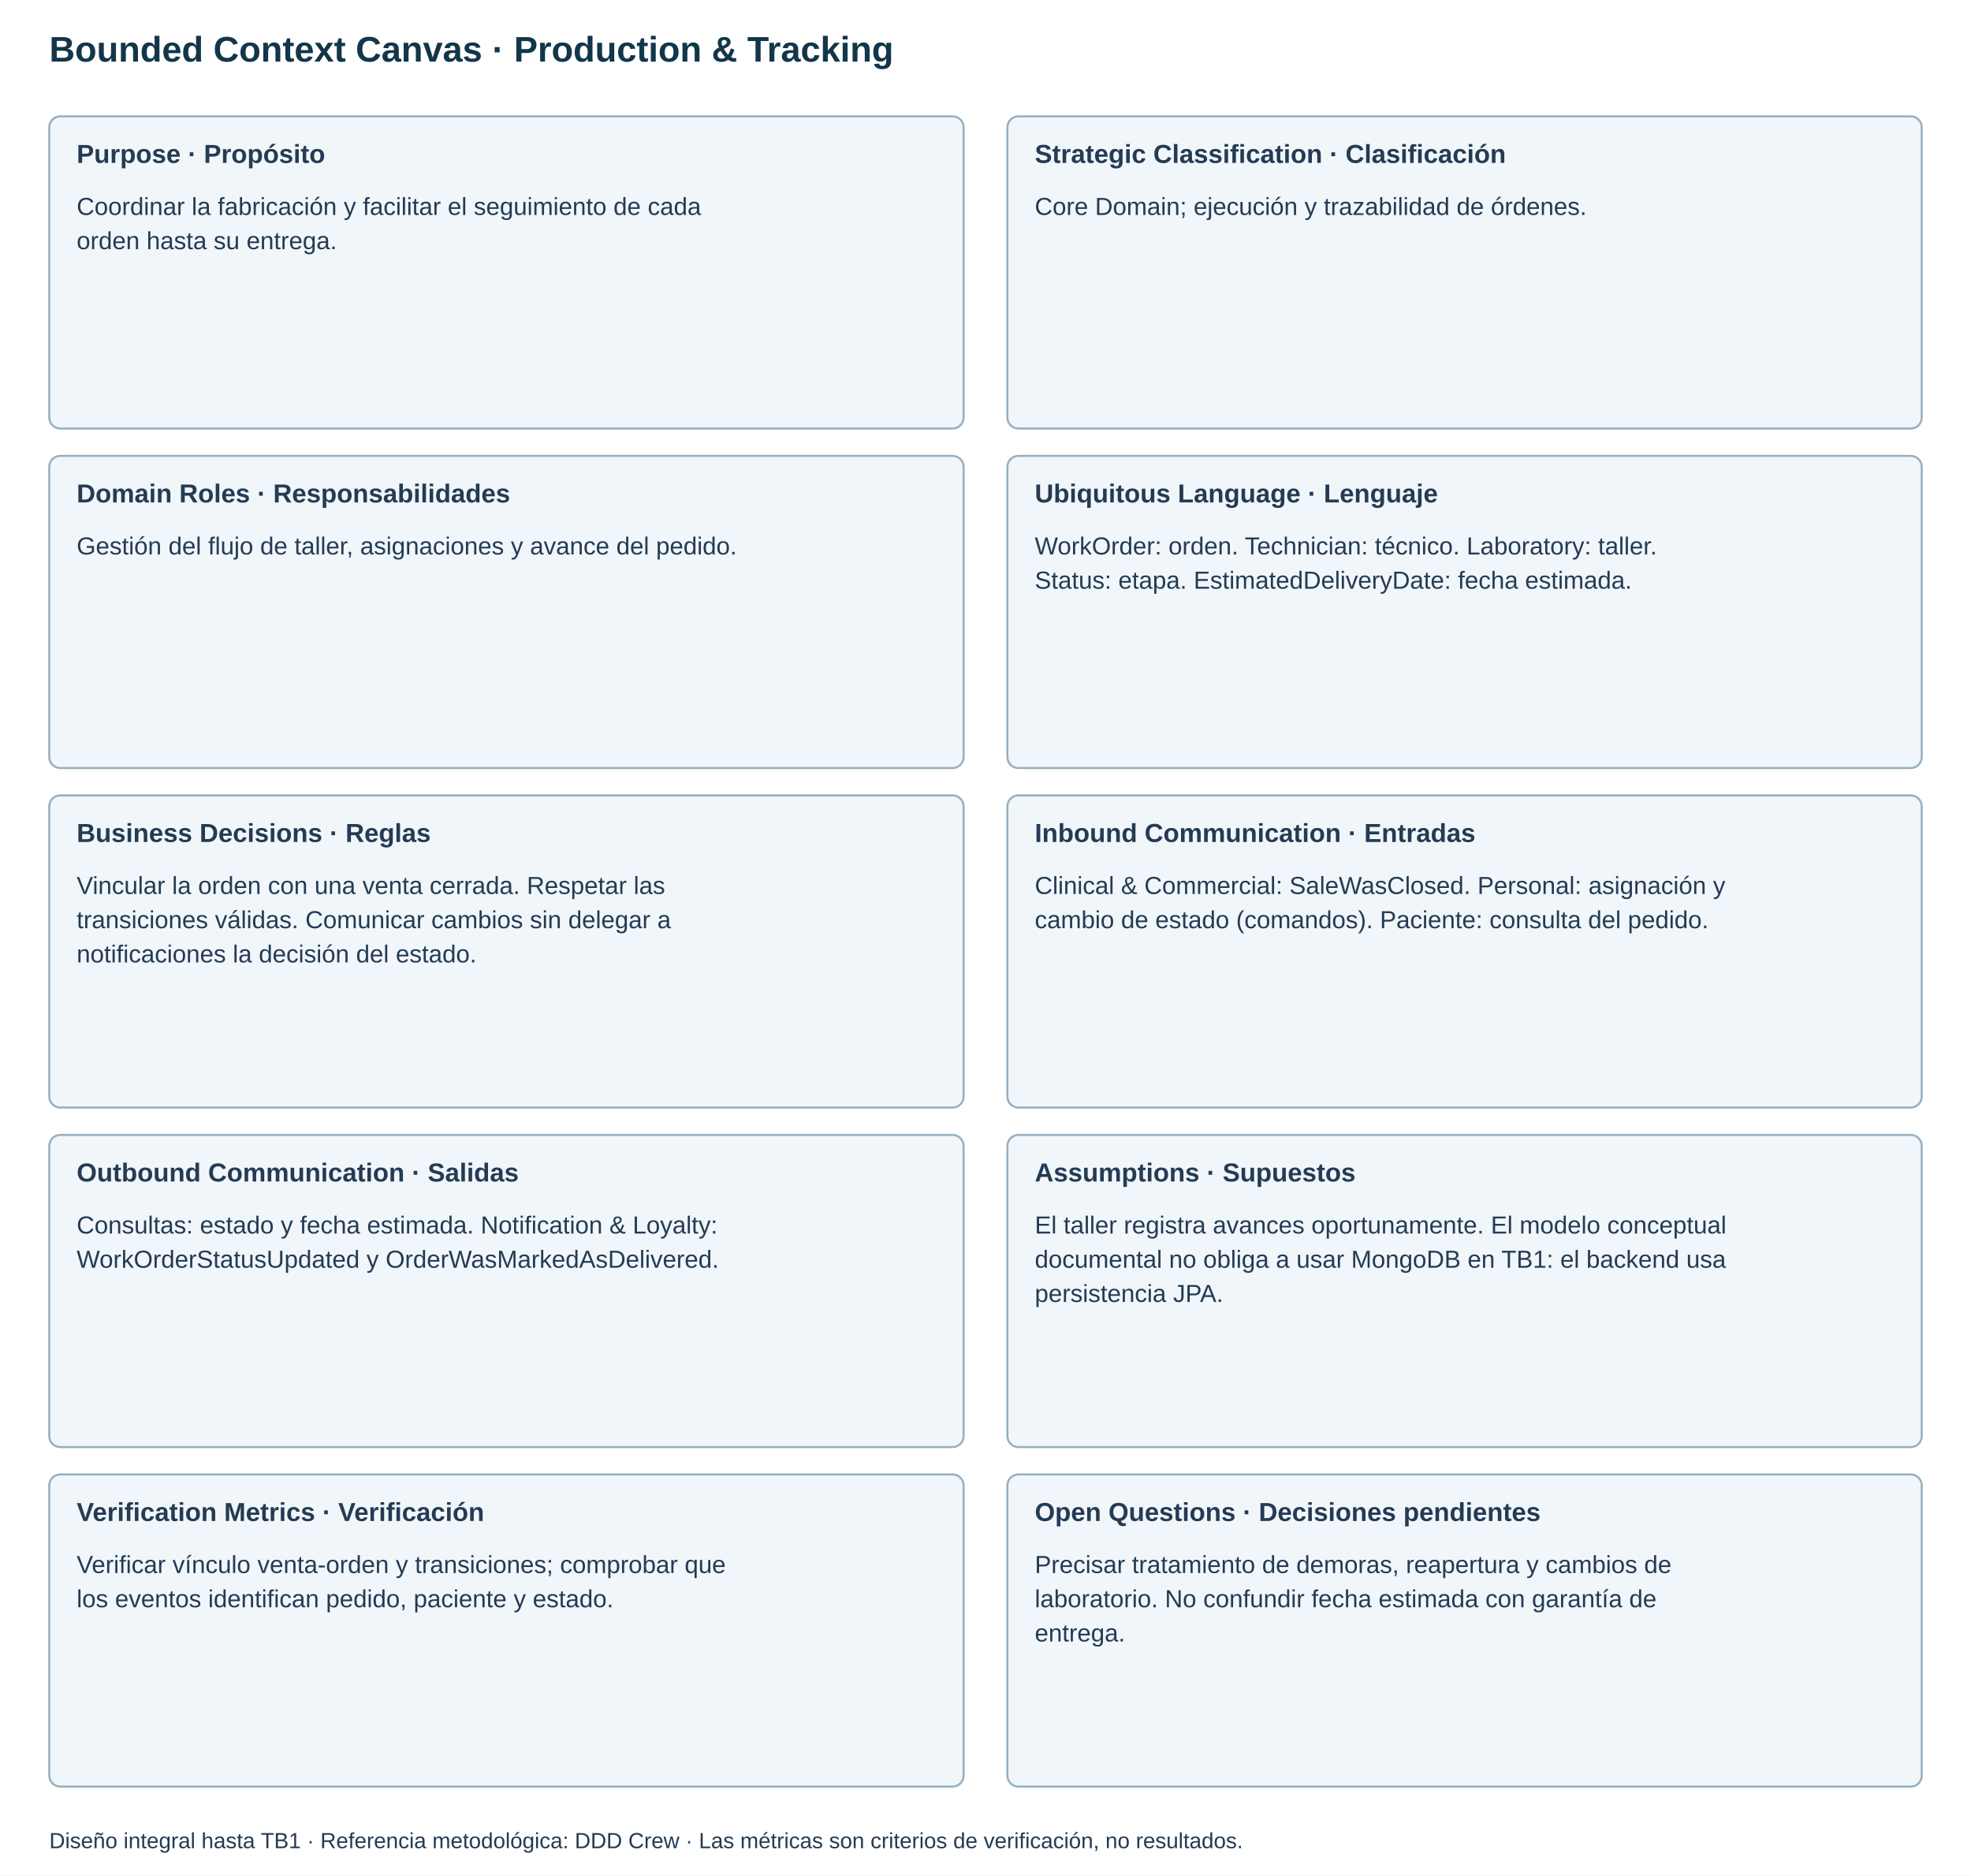
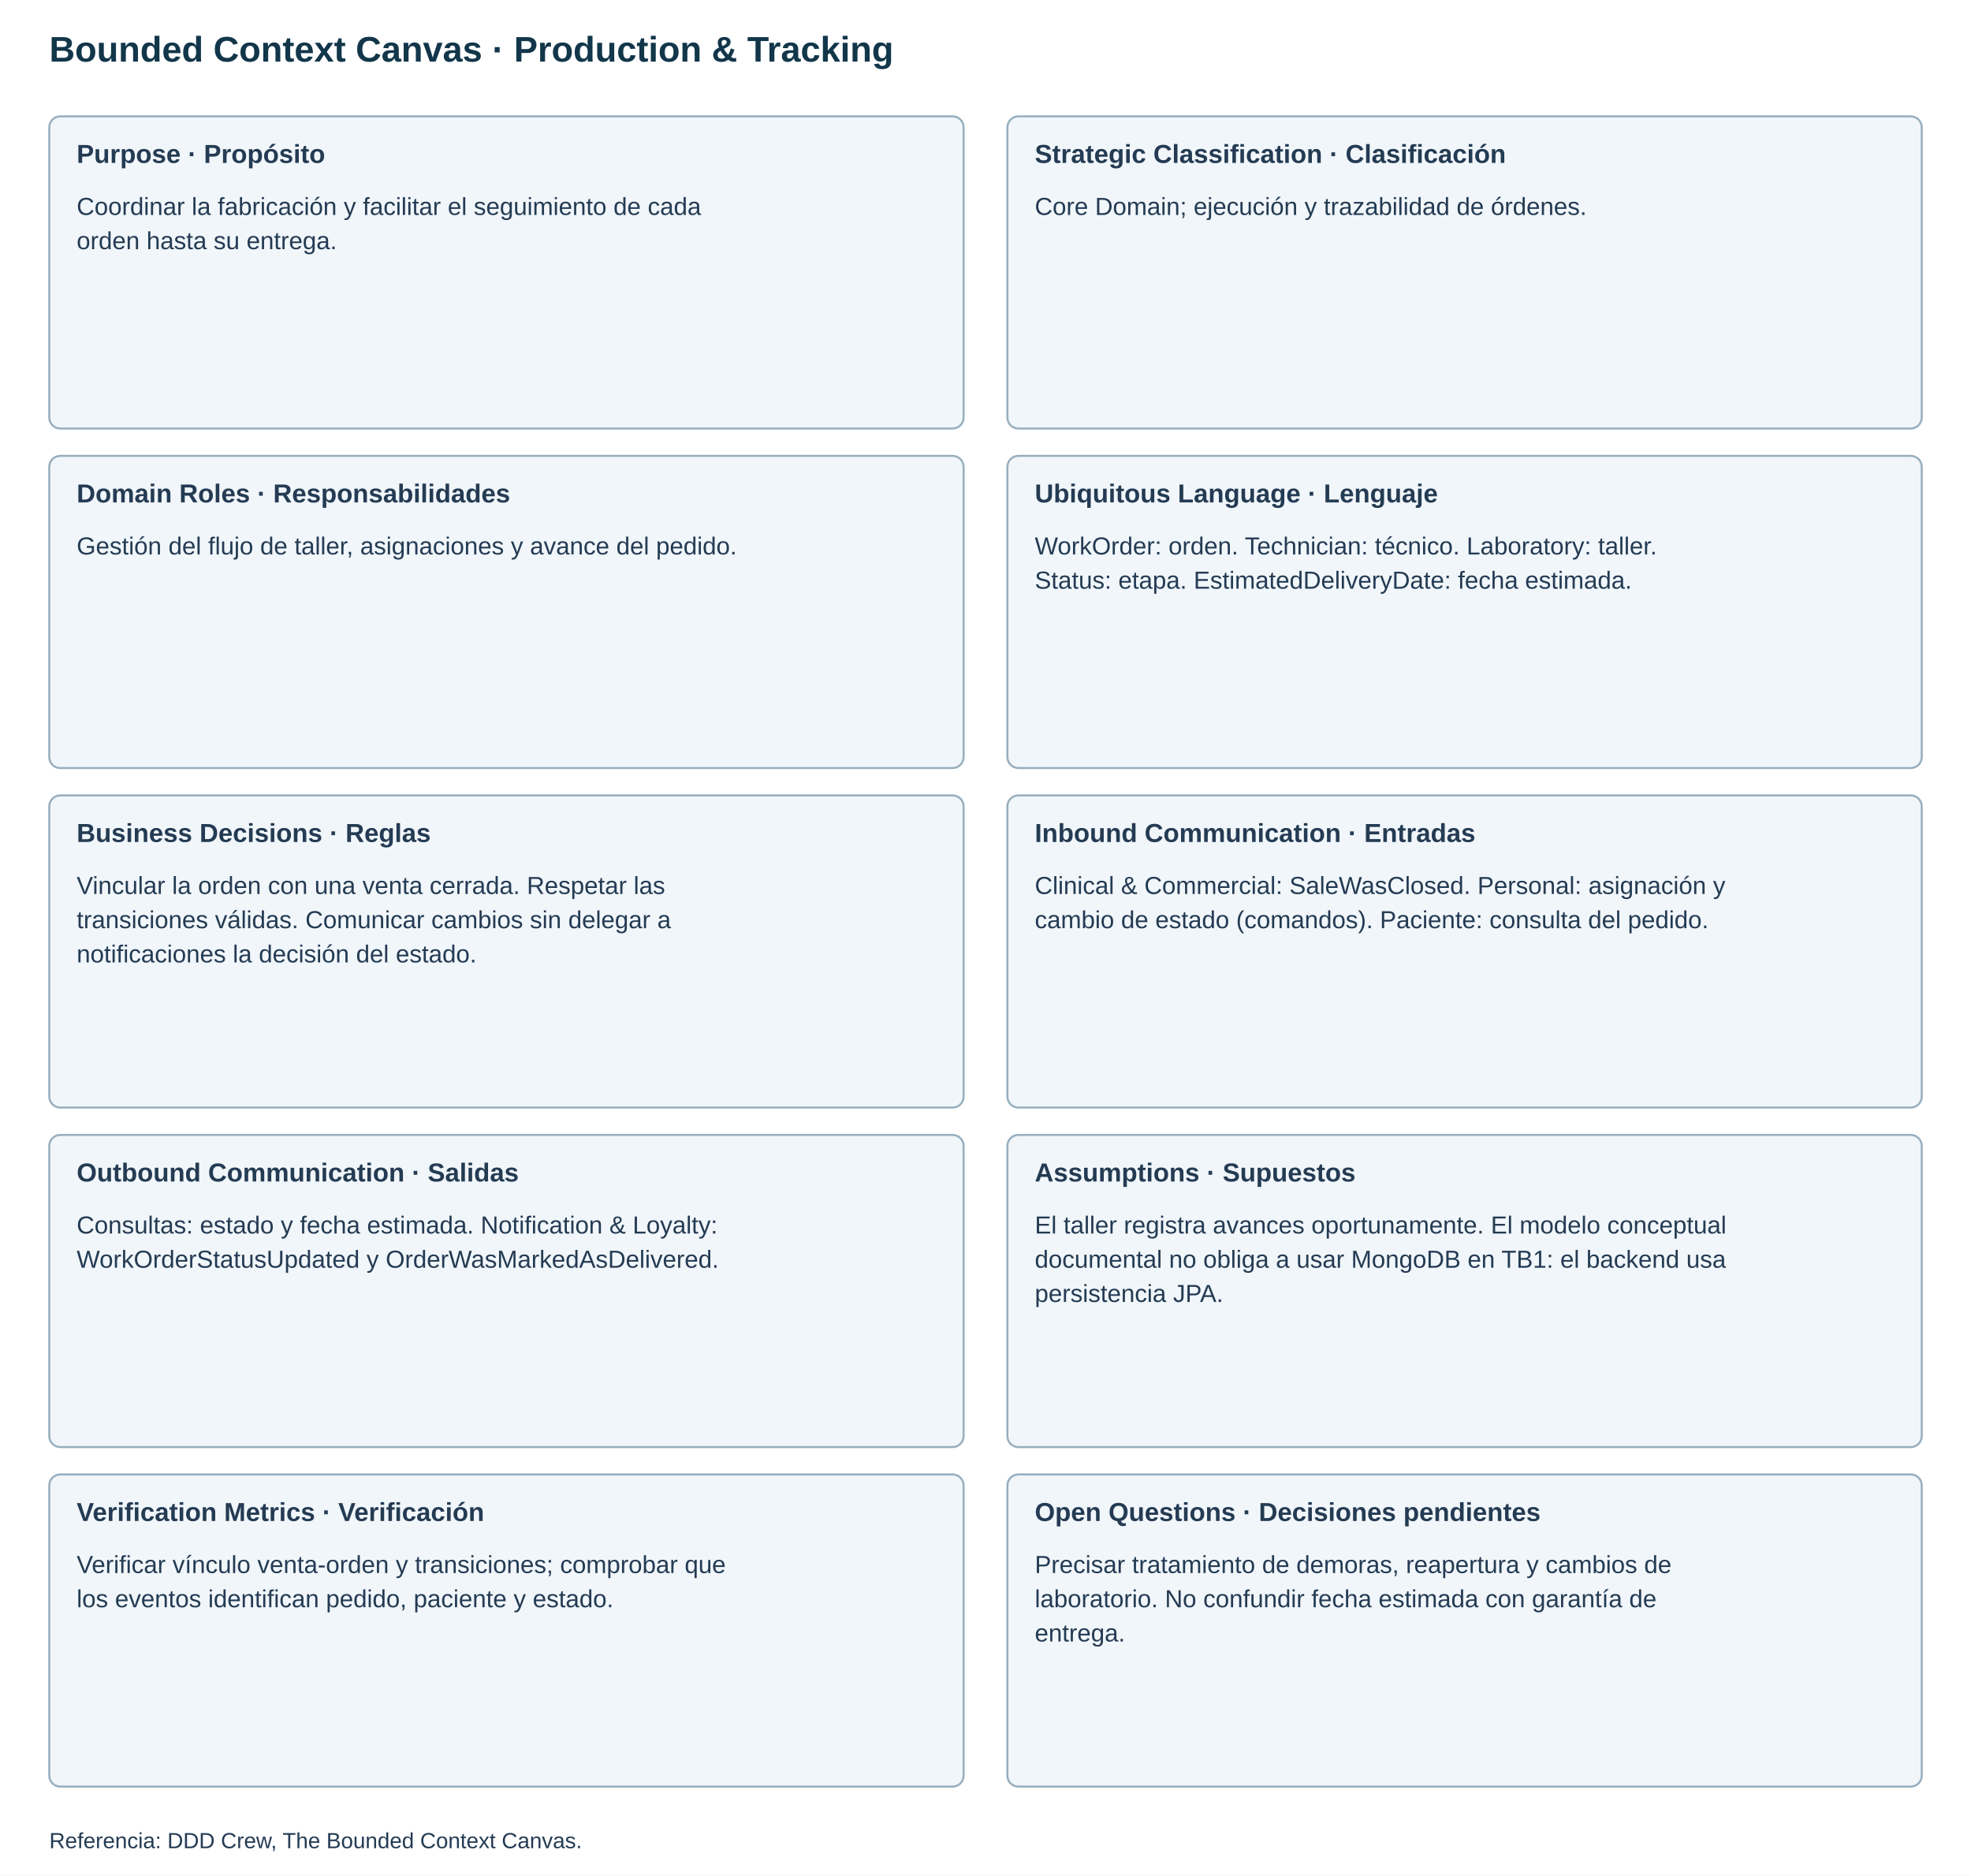
<svg xmlns="http://www.w3.org/2000/svg" width="1440" height="1370" viewBox="0 0 1440 1370" role="img">
  <defs>
    <marker id="arrow" markerWidth="10" markerHeight="10" refX="9" refY="5" orient="auto-start-reverse">
      <path d="M0,0 L10,5 L0,10" fill="#475569" />
    </marker>
  </defs>
  <rect width="100%" height="100%" fill="#fff" />
  <text x="36" y="45" font-family="Arial,sans-serif" font-size="26" font-weight="bold" fill="#12364a">Bounded Context Canvas · Production &amp; Tracking</text>
  <rect x="36" y="85" width="668" height="228" rx="8" fill="#f1f6fa" stroke="#98afbf" stroke-width="1.5" />
  <text x="56" y="119" font-family="Arial,sans-serif" font-size="19" fill="#243b53" font-weight="bold">Purpose · Propósito</text>
  <text x="56" y="157" font-family="Arial,sans-serif" font-size="18" fill="#243b53">Coordinar la fabricación y facilitar el seguimiento de cada</text>
  <text x="56" y="182" font-family="Arial,sans-serif" font-size="18" fill="#243b53">orden hasta su entrega.</text>
  <rect x="736" y="85" width="668" height="228" rx="8" fill="#f1f6fa" stroke="#98afbf" stroke-width="1.5" />
  <text x="756" y="119" font-family="Arial,sans-serif" font-size="19" fill="#243b53" font-weight="bold">Strategic Classification · Clasificación</text>
  <text x="756" y="157" font-family="Arial,sans-serif" font-size="18" fill="#243b53">Core Domain; ejecución y trazabilidad de órdenes.</text>
  <rect x="36" y="333" width="668" height="228" rx="8" fill="#f1f6fa" stroke="#98afbf" stroke-width="1.5" />
  <text x="56" y="367" font-family="Arial,sans-serif" font-size="19" fill="#243b53" font-weight="bold">Domain Roles · Responsabilidades</text>
  <text x="56" y="405" font-family="Arial,sans-serif" font-size="18" fill="#243b53">Gestión del flujo de taller, asignaciones y avance del pedido.</text>
  <rect x="736" y="333" width="668" height="228" rx="8" fill="#f1f6fa" stroke="#98afbf" stroke-width="1.5" />
  <text x="756" y="367" font-family="Arial,sans-serif" font-size="19" fill="#243b53" font-weight="bold">Ubiquitous Language · Lenguaje</text>
  <text x="756" y="405" font-family="Arial,sans-serif" font-size="18" fill="#243b53">WorkOrder: orden. Technician: técnico. Laboratory: taller.</text>
  <text x="756" y="430" font-family="Arial,sans-serif" font-size="18" fill="#243b53">Status: etapa. EstimatedDeliveryDate: fecha estimada.</text>
  <rect x="36" y="581" width="668" height="228" rx="8" fill="#f1f6fa" stroke="#98afbf" stroke-width="1.5" />
  <text x="56" y="615" font-family="Arial,sans-serif" font-size="19" fill="#243b53" font-weight="bold">Business Decisions · Reglas</text>
  <text x="56" y="653" font-family="Arial,sans-serif" font-size="18" fill="#243b53">Vincular la orden con una venta cerrada. Respetar las</text>
  <text x="56" y="678" font-family="Arial,sans-serif" font-size="18" fill="#243b53">transiciones válidas. Comunicar cambios sin delegar a</text>
  <text x="56" y="703" font-family="Arial,sans-serif" font-size="18" fill="#243b53">notificaciones la decisión del estado.</text>
  <rect x="736" y="581" width="668" height="228" rx="8" fill="#f1f6fa" stroke="#98afbf" stroke-width="1.5" />
  <text x="756" y="615" font-family="Arial,sans-serif" font-size="19" fill="#243b53" font-weight="bold">Inbound Communication · Entradas</text>
  <text x="756" y="653" font-family="Arial,sans-serif" font-size="18" fill="#243b53">Clinical &amp; Commercial: SaleWasClosed. Personal: asignación y</text>
  <text x="756" y="678" font-family="Arial,sans-serif" font-size="18" fill="#243b53">cambio de estado (comandos). Paciente: consulta del pedido.</text>
  <rect x="36" y="829" width="668" height="228" rx="8" fill="#f1f6fa" stroke="#98afbf" stroke-width="1.5" />
  <text x="56" y="863" font-family="Arial,sans-serif" font-size="19" fill="#243b53" font-weight="bold">Outbound Communication · Salidas</text>
  <text x="56" y="901" font-family="Arial,sans-serif" font-size="18" fill="#243b53">Consultas: estado y fecha estimada. Notification &amp; Loyalty:</text>
  <text x="56" y="926" font-family="Arial,sans-serif" font-size="18" fill="#243b53">WorkOrderStatusUpdated y OrderWasMarkedAsDelivered.</text>
  <rect x="736" y="829" width="668" height="228" rx="8" fill="#f1f6fa" stroke="#98afbf" stroke-width="1.5" />
  <text x="756" y="863" font-family="Arial,sans-serif" font-size="19" fill="#243b53" font-weight="bold">Assumptions · Supuestos</text>
  <text x="756" y="901" font-family="Arial,sans-serif" font-size="18" fill="#243b53">El taller registra avances oportunamente. El modelo conceptual</text>
  <text x="756" y="926" font-family="Arial,sans-serif" font-size="18" fill="#243b53">documental no obliga a usar MongoDB en TB1: el backend usa</text>
  <text x="756" y="951" font-family="Arial,sans-serif" font-size="18" fill="#243b53">persistencia JPA.</text>
  <rect x="36" y="1077" width="668" height="228" rx="8" fill="#f1f6fa" stroke="#98afbf" stroke-width="1.5" />
  <text x="56" y="1111" font-family="Arial,sans-serif" font-size="19" fill="#243b53" font-weight="bold">Verification Metrics · Verificación</text>
  <text x="56" y="1149" font-family="Arial,sans-serif" font-size="18" fill="#243b53">Verificar vínculo venta-orden y transiciones; comprobar que</text>
  <text x="56" y="1174" font-family="Arial,sans-serif" font-size="18" fill="#243b53">los eventos identifican pedido, paciente y estado.</text>
  <rect x="736" y="1077" width="668" height="228" rx="8" fill="#f1f6fa" stroke="#98afbf" stroke-width="1.5" />
  <text x="756" y="1111" font-family="Arial,sans-serif" font-size="19" fill="#243b53" font-weight="bold">Open Questions · Decisiones pendientes</text>
  <text x="756" y="1149" font-family="Arial,sans-serif" font-size="18" fill="#243b53">Precisar tratamiento de demoras, reapertura y cambios de</text>
  <text x="756" y="1174" font-family="Arial,sans-serif" font-size="18" fill="#243b53">laboratorio. No confundir fecha estimada con garantía de</text>
  <text x="756" y="1199" font-family="Arial,sans-serif" font-size="18" fill="#243b53">entrega.</text>
-   <text x="36" y="1350" font-family="Arial,sans-serif" font-size="16" fill="#243b53">Diseño integral hasta TB1 · Referencia metodológica: DDD Crew · Las métricas son criterios de verificación, no resultados.</text>
+   <text x="36" y="1350" font-family="Arial,sans-serif" font-size="16" fill="#243b53">Referencia: DDD Crew, The Bounded Context Canvas.</text>
</svg>
